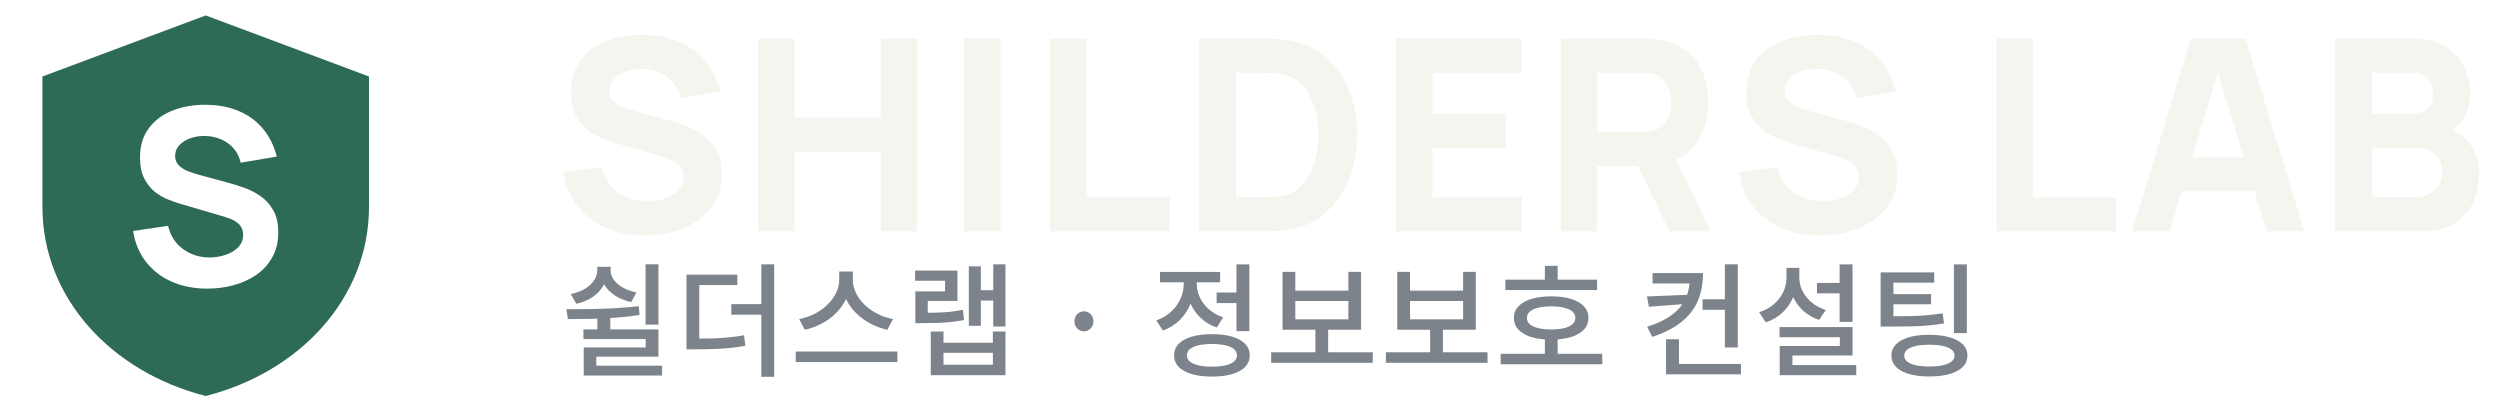
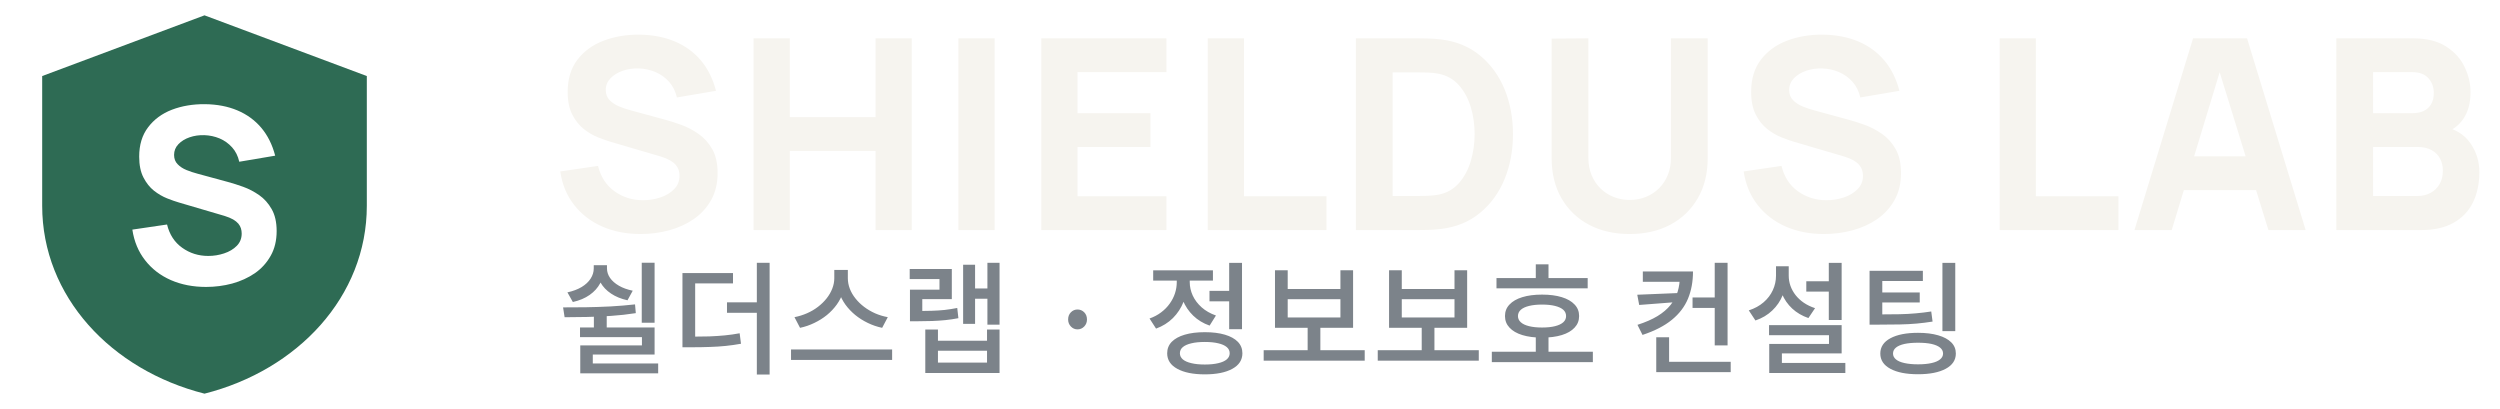
- <svg xmlns="http://www.w3.org/2000/svg" viewBox="0 0 388.9 64" width="388.9" height="64" role="img">
+ <svg xmlns="http://www.w3.org/2000/svg" viewBox="0 0 391.2 64" width="391.2" height="64" role="img">
  <path d="M32 2.4 L57.4 11.9 V32.2 C57.4 46.4 46.6 57.9 32 61.6 C17.4 57.9 6.6 46.4 6.6 32.2 V11.9 Z M32.25 44.90Q29.19 44.90 26.74 43.83Q24.28 42.75 22.71 40.73Q21.13 38.72 20.71 35.93L26.14 35.13Q26.71 37.49 28.51 38.77Q30.30 40.05 32.59 40.05Q33.87 40.05 35.07 39.65Q36.28 39.25 37.05 38.47Q37.82 37.69 37.82 36.54Q37.82 36.12 37.70 35.73Q37.58 35.34 37.29 34.99Q37.00 34.65 36.48 34.34Q35.95 34.04 35.15 33.79L28.01 31.69Q27.21 31.46 26.15 31.04Q25.09 30.62 24.09 29.84Q23.10 29.05 22.44 27.76Q21.78 26.48 21.78 24.51Q21.78 21.74 23.18 19.91Q24.57 18.07 26.90 17.17Q29.23 16.28 32.06 16.30Q34.90 16.33 37.14 17.27Q39.37 18.21 40.88 19.99Q42.39 21.78 43.06 24.36L37.44 25.31Q37.14 23.97 36.32 23.06Q35.49 22.14 34.36 21.66Q33.22 21.19 31.98 21.15Q30.76 21.11 29.68 21.48Q28.60 21.85 27.92 22.56Q27.24 23.27 27.24 24.24Q27.24 25.14 27.80 25.70Q28.35 26.27 29.19 26.61Q30.03 26.95 30.91 27.18L35.69 28.48Q36.76 28.77 38.05 29.23Q39.35 29.70 40.55 30.53Q41.74 31.36 42.51 32.72Q43.29 34.08 43.29 36.16Q43.29 38.37 42.36 40.02Q41.43 41.68 39.87 42.76Q38.30 43.83 36.33 44.37Q34.35 44.90 32.25 44.90Z" fill="#2E6B54" fill-rule="evenodd" />
-   <path d="M100.25 36.62Q96.92 36.62 94.24 35.45Q91.56 34.27 89.84 32.07Q88.12 29.88 87.67 26.83L93.58 25.96Q94.21 28.54 96.17 29.94Q98.12 31.33 100.62 31.33Q102.02 31.33 103.33 30.90Q104.65 30.46 105.49 29.60Q106.33 28.75 106.33 27.50Q106.33 27.04 106.20 26.61Q106.06 26.19 105.75 25.81Q105.44 25.44 104.86 25.10Q104.29 24.77 103.42 24.50L95.62 22.21Q94.75 21.96 93.59 21.50Q92.44 21.04 91.35 20.19Q90.27 19.33 89.55 17.93Q88.83 16.52 88.83 14.38Q88.83 11.35 90.35 9.35Q91.88 7.35 94.42 6.38Q96.96 5.40 100.04 5.42Q103.15 5.46 105.58 6.48Q108.02 7.50 109.67 9.45Q111.31 11.40 112.04 14.21L105.92 15.25Q105.58 13.79 104.69 12.79Q103.79 11.79 102.55 11.27Q101.31 10.75 99.96 10.71Q98.62 10.67 97.45 11.07Q96.27 11.48 95.53 12.25Q94.79 13.02 94.79 14.08Q94.79 15.06 95.40 15.68Q96.00 16.29 96.92 16.67Q97.83 17.04 98.79 17.29L104.00 18.71Q105.17 19.02 106.58 19.53Q108.00 20.04 109.30 20.95Q110.60 21.85 111.45 23.33Q112.29 24.81 112.29 27.08Q112.29 29.50 111.28 31.30Q110.27 33.10 108.56 34.28Q106.85 35.46 104.70 36.04Q102.54 36.62 100.25 36.62Z M117.92 36.00V6.00H123.59V18.33H137.01V6.00H142.67V36.00H137.01V23.62H123.59V36.00Z M149.97 36.00V6.00H155.64V36.00Z M163.36 36.00V6.00H169.02V30.71H181.94V36.00Z M186.53 36.00V6.00H196.24Q196.60 6.00 197.70 6.02Q198.80 6.04 199.82 6.17Q203.45 6.60 205.97 8.69Q208.49 10.77 209.80 13.98Q211.12 17.19 211.12 21.00Q211.12 24.81 209.80 28.02Q208.49 31.23 205.97 33.31Q203.45 35.40 199.82 35.83Q198.80 35.96 197.70 35.98Q196.60 36.00 196.24 36.00ZM192.28 30.67H196.24Q196.80 30.67 197.76 30.64Q198.72 30.60 199.49 30.46Q201.45 30.06 202.69 28.62Q203.93 27.19 204.52 25.17Q205.12 23.15 205.12 21.00Q205.12 18.75 204.50 16.73Q203.89 14.71 202.64 13.31Q201.39 11.92 199.49 11.54Q198.72 11.38 197.76 11.35Q196.80 11.33 196.24 11.33H192.28Z M217.17 36.00V6.00H236.75V11.29H222.83V17.71H234.25V23.00H222.83V30.71H236.75V36.00Z M242.80 36.00V6.00H255.47Q255.90 6.00 256.64 6.03Q257.38 6.06 257.97 6.17Q260.65 6.58 262.37 7.94Q264.09 9.29 264.90 11.34Q265.72 13.40 265.72 15.92Q265.72 19.69 263.84 22.36Q261.97 25.04 257.97 25.67L255.47 25.83H248.47V36.00ZM259.72 36.00 253.80 23.79 259.63 22.67 266.13 36.00ZM248.47 20.54H255.22Q255.65 20.54 256.17 20.50Q256.70 20.46 257.13 20.33Q258.28 20.02 258.90 19.28Q259.53 18.54 259.77 17.64Q260.01 16.73 260.01 15.92Q260.01 15.10 259.77 14.20Q259.53 13.29 258.90 12.55Q258.28 11.81 257.13 11.50Q256.70 11.38 256.17 11.33Q255.65 11.29 255.22 11.29H248.47Z M283.10 36.62Q279.77 36.62 277.09 35.45Q274.41 34.27 272.69 32.07Q270.97 29.88 270.52 26.83L276.43 25.96Q277.06 28.54 279.02 29.94Q280.97 31.33 283.47 31.33Q284.87 31.33 286.18 30.90Q287.50 30.46 288.34 29.60Q289.18 28.75 289.18 27.50Q289.18 27.04 289.05 26.61Q288.91 26.19 288.60 25.81Q288.29 25.44 287.71 25.10Q287.14 24.77 286.27 24.50L278.47 22.21Q277.60 21.96 276.44 21.50Q275.29 21.04 274.20 20.19Q273.12 19.33 272.40 17.93Q271.68 16.52 271.68 14.38Q271.68 11.35 273.20 9.35Q274.72 7.35 277.27 6.38Q279.81 5.40 282.89 5.42Q286.00 5.46 288.43 6.48Q290.87 7.50 292.52 9.45Q294.16 11.40 294.89 14.21L288.77 15.25Q288.43 13.79 287.54 12.79Q286.64 11.79 285.40 11.27Q284.16 10.75 282.81 10.71Q281.47 10.67 280.30 11.07Q279.12 11.48 278.38 12.25Q277.64 13.02 277.64 14.08Q277.64 15.06 278.25 15.68Q278.85 16.29 279.77 16.67Q280.68 17.04 281.64 17.29L286.85 18.71Q288.02 19.02 289.43 19.53Q290.85 20.04 292.15 20.95Q293.45 21.85 294.30 23.33Q295.14 24.81 295.14 27.08Q295.14 29.50 294.13 31.30Q293.12 33.10 291.41 34.28Q289.70 35.46 287.55 36.04Q285.39 36.62 283.10 36.62Z M310.57 36.00V6.00H316.24V30.71H329.16V36.00Z M331.67 36.00 340.83 6.00H349.29L358.46 36.00H352.62L344.46 9.54H345.54L337.50 36.00ZM337.17 29.75V24.46H353.00V29.75Z M363.26 36.00V6.00H375.26Q378.47 6.00 380.45 7.28Q382.42 8.56 383.34 10.50Q384.26 12.44 384.26 14.42Q384.26 16.94 383.12 18.60Q381.99 20.27 380.01 20.83V19.79Q382.82 20.38 384.23 22.40Q385.63 24.42 385.63 26.92Q385.63 29.60 384.64 31.65Q383.65 33.69 381.63 34.84Q379.61 36.00 376.55 36.00ZM369.01 30.67H375.97Q377.11 30.67 378.01 30.18Q378.90 29.69 379.41 28.80Q379.92 27.92 379.92 26.71Q379.92 25.65 379.49 24.81Q379.05 23.98 378.16 23.49Q377.28 23.00 375.97 23.00H369.01ZM369.01 17.71H375.17Q376.13 17.71 376.88 17.38Q377.63 17.04 378.07 16.34Q378.51 15.65 378.51 14.54Q378.51 13.17 377.65 12.23Q376.80 11.29 375.17 11.29H369.01Z" fill="#F6F4EF" />
+   <path d="M100.25 36.62Q96.92 36.62 94.24 35.45Q91.56 34.27 89.84 32.07Q88.12 29.88 87.67 26.83L93.58 25.96Q94.21 28.54 96.17 29.94Q98.12 31.33 100.62 31.33Q102.02 31.33 103.33 30.90Q104.65 30.46 105.49 29.60Q106.33 28.75 106.33 27.50Q106.33 27.04 106.20 26.61Q106.06 26.19 105.75 25.81Q105.44 25.44 104.86 25.10Q104.29 24.77 103.42 24.50L95.62 22.21Q94.75 21.96 93.59 21.50Q92.44 21.04 91.35 20.19Q90.27 19.33 89.55 17.93Q88.83 16.52 88.83 14.38Q88.83 11.35 90.35 9.35Q91.88 7.35 94.42 6.38Q96.96 5.40 100.04 5.42Q103.15 5.46 105.58 6.48Q108.02 7.50 109.67 9.45Q111.31 11.40 112.04 14.21L105.92 15.25Q105.58 13.79 104.69 12.79Q103.79 11.79 102.55 11.27Q101.31 10.75 99.96 10.71Q98.62 10.67 97.45 11.07Q96.27 11.48 95.53 12.25Q94.79 13.02 94.79 14.08Q94.79 15.06 95.40 15.68Q96.00 16.29 96.92 16.67Q97.83 17.04 98.79 17.29L104.00 18.71Q105.17 19.02 106.58 19.53Q108.00 20.04 109.30 20.95Q110.60 21.85 111.45 23.33Q112.29 24.81 112.29 27.08Q112.29 29.50 111.28 31.30Q110.27 33.10 108.56 34.28Q106.85 35.46 104.70 36.04Q102.54 36.62 100.25 36.62Z M117.92 36.00V6.00H123.59V18.33H137.01V6.00H142.67V36.00H137.01V23.62H123.59V36.00Z M149.97 36.00V6.00H155.64V36.00Z M162.94 36.00V6.00H182.52V11.29H168.61V17.71H180.02V23.00H168.61V30.71H182.52V36.00Z M188.99 36.00V6.00H194.66V30.71H207.57V36.00Z M212.17 36.00V6.00H221.87Q222.23 6.00 223.33 6.02Q224.44 6.04 225.46 6.17Q229.08 6.60 231.60 8.69Q234.12 10.77 235.44 13.98Q236.75 17.19 236.75 21.00Q236.75 24.81 235.44 28.02Q234.12 31.23 231.60 33.31Q229.08 35.40 225.46 35.83Q224.44 35.96 223.33 35.98Q222.23 36.00 221.87 36.00ZM217.92 30.67H221.87Q222.44 30.67 223.40 30.64Q224.35 30.60 225.12 30.46Q227.08 30.06 228.32 28.62Q229.56 27.19 230.16 25.17Q230.75 23.15 230.75 21.00Q230.75 18.75 230.14 16.73Q229.52 14.71 228.27 13.31Q227.02 11.92 225.12 11.54Q224.35 11.38 223.40 11.35Q222.44 11.33 221.87 11.33H217.92Z M255.01 36.62Q251.38 36.62 248.63 35.16Q245.88 33.69 244.34 31.02Q242.80 28.35 242.80 24.75V6.04L248.55 6.00V24.71Q248.55 26.19 249.05 27.40Q249.55 28.60 250.44 29.48Q251.32 30.35 252.50 30.82Q253.67 31.29 255.01 31.29Q256.38 31.29 257.56 30.81Q258.74 30.33 259.61 29.46Q260.49 28.58 260.98 27.38Q261.47 26.17 261.47 24.71V6.00H267.22V24.75Q267.22 28.35 265.67 31.02Q264.13 33.69 261.38 35.16Q258.63 36.62 255.01 36.62Z M285.43 36.62Q282.10 36.62 279.42 35.45Q276.75 34.27 275.03 32.07Q273.31 29.88 272.85 26.83L278.77 25.96Q279.39 28.54 281.35 29.94Q283.31 31.33 285.81 31.33Q287.20 31.33 288.52 30.90Q289.83 30.46 290.67 29.60Q291.52 28.75 291.52 27.50Q291.52 27.04 291.38 26.61Q291.25 26.19 290.93 25.81Q290.62 25.44 290.05 25.10Q289.47 24.77 288.60 24.50L280.81 22.21Q279.93 21.96 278.78 21.50Q277.62 21.04 276.54 20.19Q275.45 19.33 274.74 17.93Q274.02 16.52 274.02 14.38Q274.02 11.35 275.54 9.35Q277.06 7.35 279.60 6.38Q282.14 5.40 285.22 5.42Q288.33 5.46 290.77 6.48Q293.20 7.50 294.85 9.45Q296.50 11.40 297.22 14.21L291.10 15.25Q290.77 13.79 289.87 12.79Q288.97 11.79 287.74 11.27Q286.50 10.75 285.14 10.71Q283.81 10.67 282.63 11.07Q281.45 11.48 280.71 12.25Q279.97 13.02 279.97 14.08Q279.97 15.06 280.58 15.68Q281.18 16.29 282.10 16.67Q283.02 17.04 283.97 17.29L289.18 18.71Q290.35 19.02 291.77 19.53Q293.18 20.04 294.49 20.95Q295.79 21.85 296.63 23.33Q297.47 24.81 297.47 27.08Q297.47 29.50 296.46 31.30Q295.45 33.10 293.75 34.28Q292.04 35.46 289.88 36.04Q287.72 36.62 285.43 36.62Z M312.91 36.00V6.00H318.57V30.71H331.49V36.00Z M334.00 36.00 343.17 6.00H351.62L360.79 36.00H354.96L346.79 9.54H347.87L339.83 36.00ZM339.50 29.75V24.46H355.33V29.75Z M365.59 36.00V6.00H377.59Q380.80 6.00 382.78 7.28Q384.76 8.56 385.67 10.50Q386.59 12.44 386.59 14.42Q386.59 16.94 385.46 18.60Q384.32 20.27 382.34 20.83V19.79Q385.15 20.38 386.56 22.40Q387.97 24.42 387.97 26.92Q387.97 29.60 386.98 31.65Q385.99 33.69 383.97 34.84Q381.95 36.00 378.88 36.00ZM371.34 30.67H378.30Q379.45 30.67 380.34 30.18Q381.24 29.69 381.75 28.80Q382.26 27.92 382.26 26.71Q382.26 25.65 381.82 24.81Q381.38 23.98 380.50 23.49Q379.61 23.00 378.30 23.00H371.34ZM371.34 17.71H377.51Q378.47 17.71 379.22 17.38Q379.97 17.04 380.40 16.34Q380.84 15.65 380.84 14.54Q380.84 13.17 379.99 12.23Q379.13 11.29 377.51 11.29H371.34Z" fill="#F6F4EF" />
  <path d="M92.93 48.73H94.94V51.81H92.93ZM88.35 49.64 88.11 48.10Q89.76 48.10 91.65 48.08Q93.55 48.05 95.54 47.95Q97.52 47.84 99.37 47.63L99.49 49.00Q97.58 49.30 95.63 49.43Q93.67 49.56 91.81 49.60Q89.95 49.64 88.35 49.64ZM92.91 41.50H94.49V42.00Q94.49 43.25 93.92 44.32Q93.35 45.39 92.27 46.15Q91.19 46.91 89.64 47.26L88.79 45.75Q90.10 45.46 91.02 44.91Q91.94 44.35 92.42 43.60Q92.91 42.84 92.91 42.00ZM93.40 41.50H94.98V42.00Q94.98 42.79 95.46 43.49Q95.95 44.19 96.85 44.71Q97.75 45.23 99.01 45.49L98.19 46.99Q96.69 46.66 95.62 45.94Q94.54 45.22 93.97 44.21Q93.40 43.20 93.40 42.00ZM100.42 41.11H102.43V50.50H100.42ZM90.76 51.24H102.43V55.48H92.76V57.26H90.80V54.05H100.45V52.75H90.76ZM90.80 56.88H102.99V58.42H90.80Z M106.79 52.68H108.15Q109.74 52.68 111.01 52.64Q112.28 52.59 113.42 52.48Q114.56 52.37 115.74 52.15L115.95 53.79Q114.73 54.01 113.56 54.13Q112.38 54.25 111.09 54.29Q109.79 54.34 108.15 54.34H106.79ZM106.79 42.73H114.70V44.35H108.78V53.30H106.79ZM118.43 41.12H120.43V58.61H118.43ZM113.76 47.31H119.28V48.95H113.76Z M130.55 42.24H132.29V43.54Q132.29 44.68 131.93 45.72Q131.58 46.76 130.93 47.67Q130.28 48.57 129.39 49.30Q128.50 50.02 127.43 50.53Q126.37 51.05 125.19 51.30L124.32 49.63Q125.34 49.43 126.28 49.02Q127.22 48.61 128.00 48.01Q128.78 47.41 129.35 46.69Q129.92 45.97 130.23 45.17Q130.55 44.36 130.55 43.54ZM130.93 42.24H132.67V43.54Q132.67 44.37 132.98 45.18Q133.29 45.99 133.87 46.71Q134.44 47.43 135.22 48.02Q136.00 48.61 136.94 49.03Q137.88 49.44 138.92 49.63L138.04 51.30Q136.86 51.05 135.79 50.53Q134.73 50.02 133.84 49.30Q132.96 48.58 132.30 47.68Q131.65 46.77 131.29 45.72Q130.93 44.68 130.93 43.54ZM123.78 54.68H139.60V56.32H123.78Z M154.51 41.12H156.41V50.80H154.51ZM152.10 45.14H155.15V46.75H152.10ZM150.71 41.43H152.58V50.68H150.71ZM144.79 51.57H146.77V53.32H154.45V51.57H156.41V58.37H144.79ZM146.77 54.88V56.74H154.45V54.88ZM142.39 48.67H143.55Q144.79 48.67 145.82 48.63Q146.85 48.60 147.82 48.50Q148.78 48.39 149.79 48.19L149.97 49.79Q148.92 49.99 147.94 50.09Q146.95 50.19 145.88 50.23Q144.82 50.27 143.55 50.27H142.39ZM142.35 42.09H148.94V46.81H144.32V50.00H142.39V45.33H147.01V43.67H142.35Z M168.61 51.54Q168.00 51.54 167.57 51.09Q167.14 50.64 167.14 49.99Q167.14 49.31 167.57 48.87Q168.00 48.43 168.61 48.43Q169.22 48.43 169.66 48.87Q170.09 49.31 170.09 49.99Q170.09 50.64 169.66 51.09Q169.22 51.54 168.61 51.54Z M189.26 45.51H192.92V47.15H189.26ZM192.34 41.13H194.35V51.51H192.34ZM188.53 51.98Q190.36 51.98 191.67 52.37Q192.99 52.76 193.70 53.49Q194.41 54.23 194.41 55.28Q194.41 56.85 192.84 57.71Q191.26 58.58 188.53 58.58Q185.80 58.58 184.22 57.71Q182.64 56.85 182.64 55.28Q182.64 54.23 183.35 53.49Q184.07 52.76 185.39 52.37Q186.71 51.98 188.53 51.98ZM188.53 53.51Q187.29 53.51 186.43 53.72Q185.56 53.92 185.09 54.31Q184.63 54.70 184.63 55.28Q184.63 55.84 185.09 56.24Q185.56 56.63 186.43 56.83Q187.29 57.04 188.53 57.04Q189.77 57.04 190.63 56.83Q191.50 56.63 191.96 56.24Q192.42 55.84 192.42 55.28Q192.42 54.70 191.96 54.31Q191.50 53.92 190.63 53.72Q189.77 53.51 188.53 53.51ZM184.14 42.88H185.78V44.15Q185.78 45.78 185.20 47.23Q184.63 48.68 183.54 49.77Q182.44 50.86 180.90 51.42L179.88 49.84Q180.90 49.48 181.69 48.88Q182.49 48.28 183.03 47.52Q183.58 46.76 183.86 45.90Q184.14 45.04 184.14 44.15ZM184.55 42.88H186.17V44.14Q186.17 45.22 186.64 46.25Q187.12 47.28 188.04 48.10Q188.96 48.91 190.27 49.37L189.28 50.95Q187.77 50.42 186.71 49.39Q185.66 48.37 185.10 47.01Q184.55 45.64 184.55 44.14ZM180.45 42.30H189.80V43.91H180.45Z M197.74 54.80H213.55V56.44H197.74ZM204.62 50.82H206.61V55.23H204.62ZM199.51 42.29H201.50V45.22H209.75V42.29H211.73V51.29H199.51ZM201.50 46.82V49.68H209.75V46.82Z M215.59 54.80H231.40V56.44H215.59ZM222.47 50.82H224.46V55.23H222.47ZM217.36 42.29H219.35V45.22H227.60V42.29H229.58V51.29H217.36ZM219.35 46.82V49.68H227.60V46.82Z M234.17 43.51H248.44V45.12H234.17ZM233.44 55.04H249.25V56.67H233.44ZM240.32 52.47H242.31V55.67H240.32ZM241.30 46.10Q243.09 46.10 244.39 46.50Q245.69 46.90 246.39 47.65Q247.10 48.39 247.10 49.45Q247.10 50.52 246.39 51.27Q245.69 52.03 244.39 52.43Q243.09 52.83 241.30 52.83Q239.51 52.83 238.21 52.43Q236.91 52.03 236.21 51.27Q235.50 50.52 235.50 49.45Q235.50 48.39 236.21 47.65Q236.91 46.90 238.21 46.50Q239.51 46.10 241.30 46.10ZM241.30 47.66Q240.12 47.66 239.27 47.87Q238.42 48.08 237.98 48.47Q237.53 48.87 237.53 49.46Q237.53 50.03 237.98 50.43Q238.42 50.83 239.27 51.04Q240.12 51.25 241.30 51.25Q242.50 51.25 243.33 51.04Q244.17 50.83 244.62 50.43Q245.06 50.03 245.06 49.46Q245.06 48.87 244.62 48.47Q244.17 48.08 243.33 47.87Q242.50 47.66 241.30 47.66ZM240.32 41.36H242.31V44.51H240.32Z M264.85 46.55H268.61V48.19H264.85ZM262.86 42.48H264.92Q264.92 44.84 264.14 46.73Q263.35 48.63 261.62 50.04Q259.89 51.46 257.02 52.41L256.23 50.83Q258.10 50.23 259.37 49.46Q260.64 48.68 261.41 47.72Q262.18 46.76 262.52 45.64Q262.86 44.52 262.86 43.25ZM257.07 42.48H264.10V44.10H257.07ZM262.98 45.84V47.22L256.50 47.72L256.20 46.12ZM268.32 41.12H270.33V54.05H268.32ZM259.17 56.61H270.82V58.23H259.17ZM259.17 52.78H261.18V57.60H259.17Z M282.65 44.01H287.05V45.63H282.65ZM286.17 41.13H288.18V50.07H286.17ZM276.82 50.88H288.18V55.30H278.83V57.74H276.85V53.82H286.20V52.45H276.82ZM276.85 56.79H288.76V58.37H276.85ZM277.91 41.67H279.54V43.14Q279.54 44.75 278.97 46.16Q278.40 47.57 277.32 48.59Q276.25 49.62 274.69 50.15L273.65 48.57Q275.03 48.12 275.97 47.30Q276.92 46.48 277.41 45.41Q277.91 44.33 277.91 43.14ZM278.28 41.67H279.90V43.14Q279.90 43.95 280.17 44.73Q280.45 45.51 280.98 46.19Q281.51 46.86 282.27 47.38Q283.04 47.90 284.02 48.22L282.98 49.77Q281.50 49.26 280.44 48.28Q279.39 47.30 278.84 45.97Q278.28 44.65 278.28 43.14Z M292.55 49.20H294.00Q295.85 49.20 297.23 49.17Q298.62 49.14 299.80 49.03Q300.99 48.93 302.20 48.74L302.41 50.32Q301.16 50.52 299.94 50.63Q298.72 50.74 297.30 50.77Q295.88 50.80 294.00 50.80H292.55ZM292.55 42.37H300.89V43.97H294.54V49.91H292.55ZM293.91 45.76H300.40V47.33H293.91ZM303.95 41.13H305.96V51.82H303.95ZM300.13 52.08Q301.97 52.08 303.29 52.47Q304.61 52.85 305.33 53.57Q306.05 54.28 306.05 55.32Q306.05 56.86 304.46 57.71Q302.88 58.56 300.13 58.56Q297.38 58.56 295.81 57.71Q294.23 56.86 294.23 55.32Q294.23 53.78 295.81 52.93Q297.38 52.08 300.13 52.08ZM300.13 53.63Q298.90 53.63 298.01 53.82Q297.13 54.02 296.68 54.39Q296.22 54.77 296.22 55.32Q296.22 55.86 296.68 56.24Q297.13 56.62 298.01 56.81Q298.90 57.01 300.13 57.01Q301.38 57.01 302.25 56.81Q303.12 56.62 303.58 56.24Q304.05 55.86 304.05 55.32Q304.05 54.77 303.58 54.39Q303.12 54.02 302.25 53.82Q301.38 53.63 300.13 53.63Z" fill="#7C838A" />
</svg>
